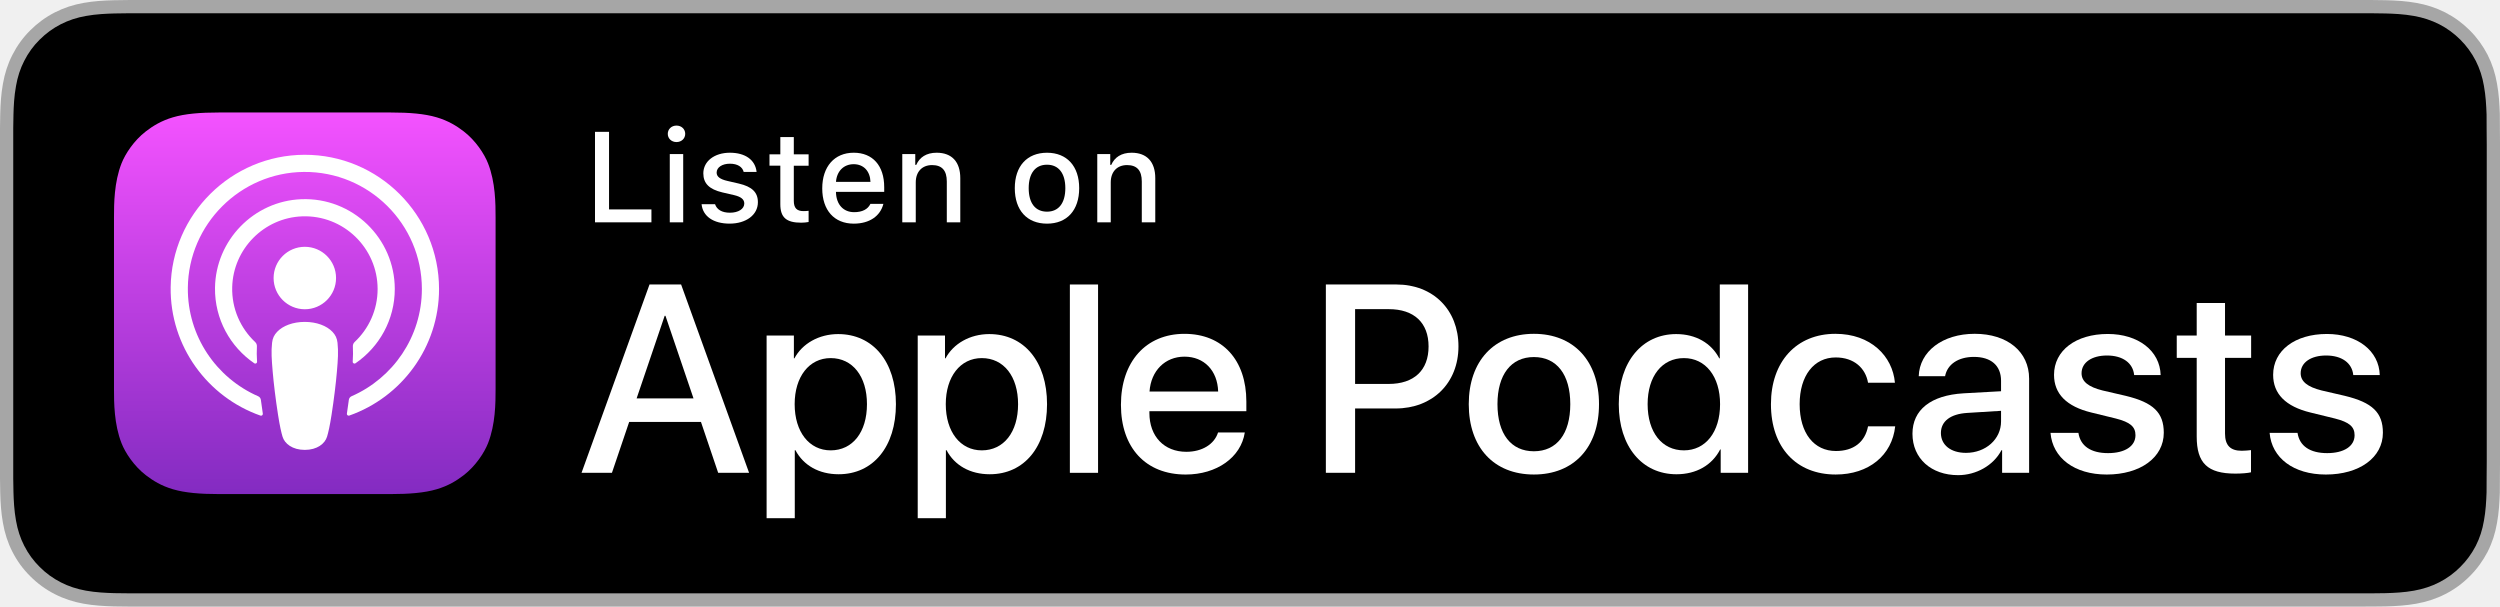
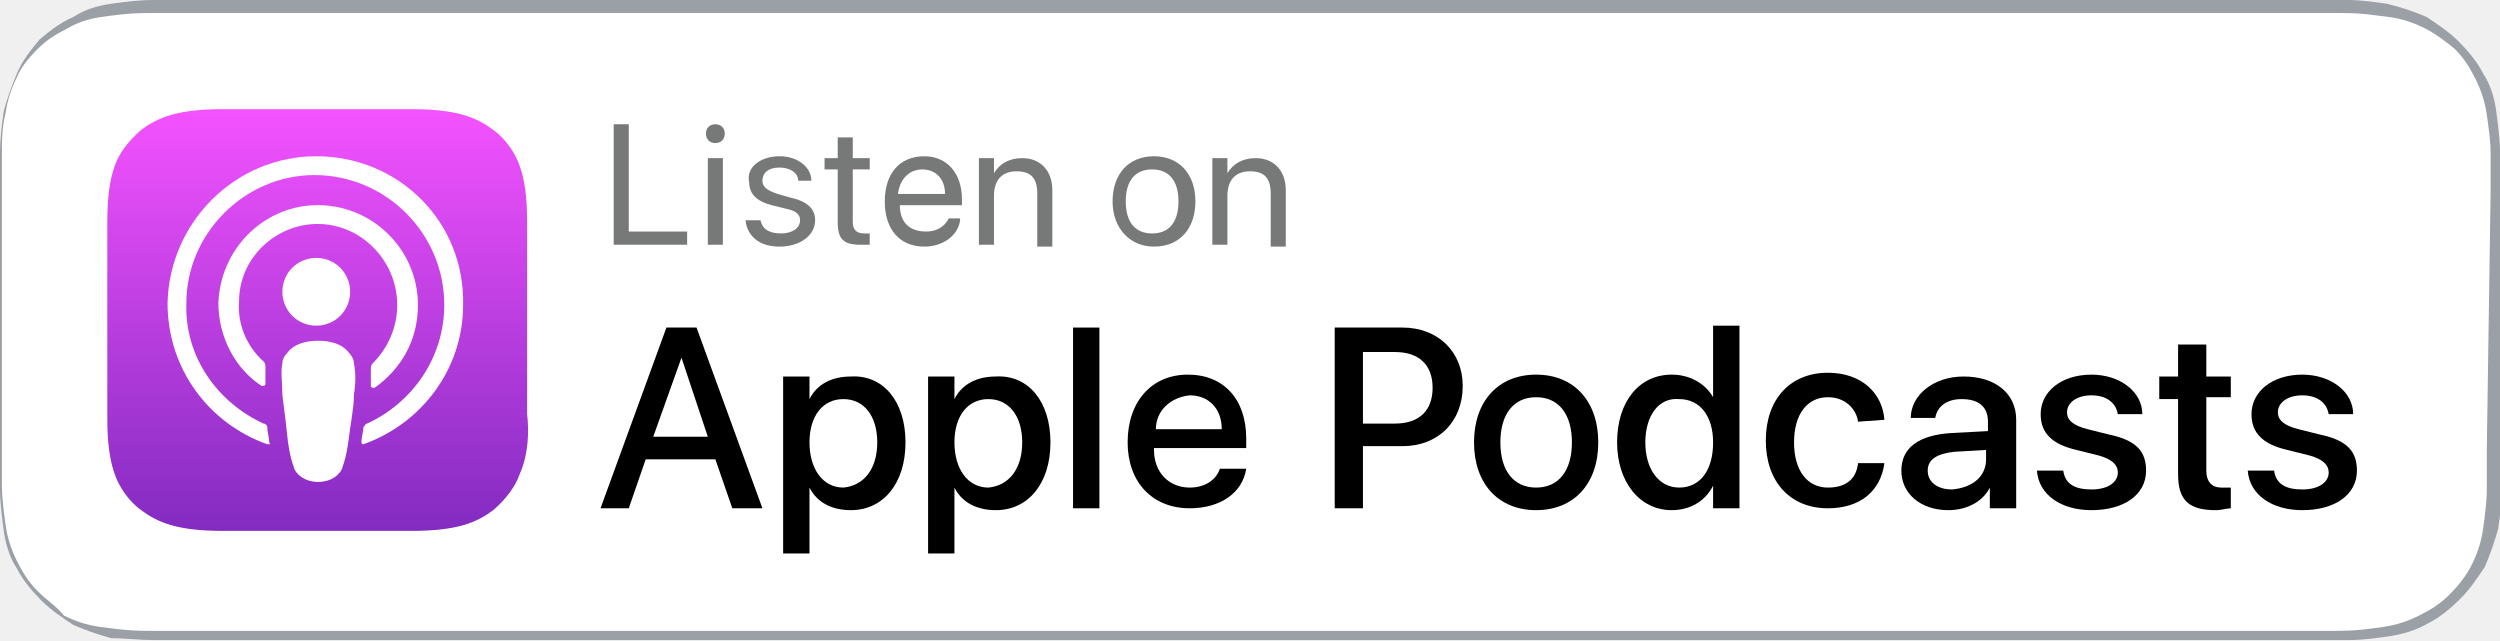
- <svg xmlns="http://www.w3.org/2000/svg" version="1.1" x="0px" y="0px" width="164.857px" height="40px" viewBox="0 0 164.857 40" enable-background="new 0 0 164.857 40" xml:space="preserve">
-   <g id="US">
-     <path fill="#A6A6A6" d="M155.327,0H9.535C9.168,0,8.806,0,8.44,0.002C8.134,0.004,7.83,0.01,7.521,0.015   C6.856,0.031,6.182,0.072,5.517,0.191c-0.669,0.117-1.292,0.317-1.901,0.627C3.018,1.125,2.471,1.523,1.998,1.997   C1.519,2.471,1.123,3.019,0.819,3.618c-0.311,0.608-0.508,1.233-0.625,1.903c-0.121,0.662-0.162,1.332-0.179,2.002   C0.006,7.83,0.005,8.138,0,8.444c0,0.362,0,0.726,0,1.092v20.929c0,0.369,0,0.731,0,1.094   c0.005,0.31,0.006,0.611,0.015,0.922c0.017,0.67,0.059,1.34,0.179,2.002c0.117,0.67,0.314,1.298,0.625,1.904   c0.303,0.596,0.7,1.145,1.178,1.614c0.473,0.477,1.02,0.875,1.619,1.179c0.609,0.312,1.231,0.51,1.901,0.631   c0.664,0.119,1.338,0.158,2.004,0.177c0.309,0.007,0.613,0.011,0.919,0.011C8.806,40,9.168,40,9.535,40h145.793   c0.359,0,0.725,0,1.084-0.002c0.305,0,0.617-0.004,0.922-0.011c0.67-0.018,1.342-0.058,2-0.177   c0.67-0.121,1.293-0.318,1.908-0.631c0.598-0.304,1.145-0.701,1.617-1.179c0.476-0.47,0.873-1.019,1.182-1.614   c0.307-0.606,0.506-1.234,0.619-1.904c0.123-0.662,0.162-1.332,0.186-2.002c0.004-0.311,0.004-0.611,0.004-0.922   c0.008-0.363,0.008-0.725,0.008-1.094V9.536c0-0.366,0-0.73-0.008-1.092c0-0.307,0-0.614-0.004-0.921   c-0.024-0.67-0.062-1.34-0.186-2.002c-0.113-0.67-0.312-1.295-0.619-1.903   c-0.309-0.599-0.705-1.147-1.182-1.621c-0.473-0.474-1.02-0.872-1.617-1.179   c-0.615-0.31-1.238-0.51-1.908-0.627c-0.658-0.119-1.33-0.16-2-0.177c-0.305-0.005-0.617-0.011-0.922-0.013   C156.052,0,155.687,0,155.327,0L155.327,0z" />
-     <path d="M8.445,39.125c-0.305,0-0.602-0.004-0.904-0.011c-0.559-0.016-1.222-0.047-1.869-0.163   c-0.61-0.11-1.153-0.29-1.657-0.548c-0.521-0.265-0.99-0.606-1.397-1.017   c-0.414-0.406-0.754-0.873-1.02-1.397c-0.259-0.505-0.436-1.047-0.543-1.657c-0.122-0.673-0.153-1.355-0.167-1.875   c-0.006-0.211-0.015-0.913-0.015-0.913V8.444c0,0,0.009-0.691,0.015-0.894c0.013-0.524,0.044-1.206,0.166-1.872   C1.16,5.064,1.337,4.522,1.597,4.016C1.862,3.491,2.203,3.022,2.612,2.618c0.414-0.414,0.884-0.757,1.402-1.022   c0.514-0.261,1.055-0.439,1.653-0.544c0.673-0.121,1.356-0.151,1.875-0.164L8.445,0.875h147.961l0.913,0.013   c0.513,0.013,1.195,0.043,1.858,0.163c0.603,0.105,1.147,0.285,1.671,0.548c0.513,0.263,0.982,0.606,1.392,1.016   c0.409,0.406,0.752,0.878,1.023,1.404c0.258,0.511,0.434,1.053,0.535,1.649c0.116,0.631,0.152,1.279,0.174,1.887   c0.003,0.283,0.003,0.587,0.003,0.89c0.008,0.375,0.008,0.732,0.008,1.092v20.929c0,0.363,0,0.718-0.008,1.075   c0,0.325,0,0.623-0.004,0.93c-0.021,0.589-0.057,1.236-0.171,1.853c-0.103,0.613-0.279,1.155-0.54,1.67   c-0.27,0.519-0.612,0.989-1.016,1.386c-0.413,0.418-0.882,0.759-1.399,1.022   c-0.519,0.264-1.048,0.438-1.668,0.55c-0.641,0.116-1.304,0.147-1.869,0.163   c-0.293,0.007-0.6,0.011-0.897,0.011l-1.084,0.002L8.445,39.125z" />
-     <g id="XMLID_632_">
-       <linearGradient id="XMLID_2_" gradientUnits="userSpaceOnUse" x1="20.098" y1="7.418" x2="20.098" y2="32.581">
-         <stop offset="0" style="stop-color:#F452FF" />
-         <stop offset="1" style="stop-color:#832BC1" />
-       </linearGradient>
-       <path id="XMLID_662_" fill-rule="evenodd" clip-rule="evenodd" fill="url(#XMLID_2_)" d="M32.182,29.228    c-0.245,0.621-0.809,1.496-1.609,2.112c-0.462,0.356-1.014,0.696-1.772,0.921    c-0.808,0.239-1.803,0.32-3.041,0.32H14.437c-1.238,0-2.233-0.081-3.041-0.32    c-0.758-0.225-1.309-0.565-1.772-0.921c-0.8-0.616-1.365-1.491-1.609-2.112    c-0.493-1.252-0.498-2.672-0.498-3.567l0,0V14.338l0,0c0-0.894,0.005-2.315,0.498-3.567    c0.245-0.621,0.809-1.496,1.609-2.112c0.462-0.356,1.014-0.696,1.772-0.921c0.808-0.239,1.803-0.32,3.041-0.32    l0,0H25.76l0,0c1.238,0,2.233,0.081,3.041,0.32c0.758,0.225,1.309,0.565,1.772,0.921    c0.8,0.616,1.365,1.491,1.609,2.112c0.493,1.252,0.498,2.672,0.498,3.567v11.323    C32.68,26.556,32.675,27.976,32.182,29.228z" />
-       <path id="XMLID_660_" fill-rule="evenodd" clip-rule="evenodd" fill="none" d="M32.182,29.228    c-0.245,0.621-0.809,1.496-1.609,2.112c-0.462,0.356-1.014,0.696-1.772,0.921    c-0.808,0.239-1.803,0.32-3.041,0.32H14.437c-1.238,0-2.233-0.081-3.041-0.32    c-0.758-0.225-1.309-0.565-1.772-0.921c-0.8-0.616-1.365-1.491-1.609-2.112    c-0.493-1.252-0.498-2.672-0.498-3.567l0,0V14.338l0,0c0-0.894,0.005-2.315,0.498-3.567    c0.245-0.621,0.809-1.496,1.609-2.112c0.462-0.356,1.014-0.696,1.772-0.921c0.808-0.239,1.803-0.32,3.041-0.32    l0,0H25.76l0,0c1.238,0,2.233,0.081,3.041,0.32c0.758,0.225,1.309,0.565,1.772,0.921    c0.8,0.616,1.365,1.491,1.609,2.112c0.493,1.252,0.498,2.672,0.498,3.567v11.323    C32.68,26.556,32.675,27.976,32.182,29.228z" />
-       <g id="XMLID_648_">
-         <g>
-           <path fill="#FFFFFF" d="M21.923,21.881c-0.378-0.398-1.041-0.654-1.824-0.654c-0.783,0-1.446,0.255-1.824,0.654      c-0.197,0.208-0.301,0.421-0.334,0.725c-0.064,0.588-0.028,1.094,0.041,1.903c0.066,0.771,0.19,1.8,0.353,2.847      c0.116,0.745,0.21,1.148,0.295,1.436c0.139,0.467,0.657,0.875,1.469,0.875c0.811,0,1.33-0.408,1.469-0.875      c0.086-0.288,0.18-0.69,0.295-1.436c0.163-1.047,0.287-2.076,0.353-2.847      c0.069-0.809,0.105-1.316,0.041-1.903C22.224,22.303,22.12,22.089,21.923,21.881z M18.042,18.334      c0,1.137,0.922,2.059,2.059,2.059c1.137,0,2.059-0.922,2.059-2.059c0-1.137-0.922-2.059-2.059-2.059      C18.964,16.275,18.042,17.197,18.042,18.334z M20.076,10.207c-4.816,0.014-8.763,3.921-8.822,8.737      c-0.048,3.901,2.442,7.239,5.92,8.462c0.084,0.03,0.17-0.04,0.157-0.129      c-0.046-0.303-0.089-0.607-0.128-0.907c-0.014-0.106-0.081-0.197-0.179-0.24      c-2.749-1.201-4.668-3.957-4.637-7.151c0.04-4.19,3.462-7.607,7.653-7.641c4.284-0.035,7.78,3.44,7.78,7.716      c0,3.161-1.911,5.884-4.638,7.075c-0.098,0.043-0.165,0.134-0.179,0.24c-0.04,0.299-0.083,0.604-0.128,0.906      c-0.013,0.088,0.072,0.159,0.157,0.129c3.444-1.212,5.92-4.497,5.92-8.35      C28.95,14.168,24.967,10.193,20.076,10.207z M19.916,14.267c2.73-0.106,4.985,2.085,4.985,4.792      c0,1.377-0.583,2.62-1.516,3.495c-0.079,0.074-0.122,0.18-0.116,0.288c0.019,0.329,0.012,0.649-0.01,1.011      c-0.006,0.096,0.102,0.158,0.182,0.103c1.563-1.068,2.592-2.865,2.592-4.897c0-3.346-2.787-6.054-6.162-5.923      c-3.136,0.122-5.653,2.708-5.693,5.846c-0.026,2.064,1.008,3.893,2.592,4.975      c0.08,0.054,0.187-0.007,0.181-0.103c-0.022-0.362-0.029-0.682-0.01-1.011      c0.006-0.108-0.036-0.214-0.115-0.288c-0.961-0.903-1.552-2.196-1.514-3.624      C15.378,16.417,17.404,14.364,19.916,14.267z" />
+ <svg xmlns="http://www.w3.org/2000/svg" version="1.1" id="Icon" x="0px" y="0px" viewBox="0 0 132.8 34" enable-background="new 0 0 132.8 34" xml:space="preserve">
+   <g>
+     <g id="XMLID_24_">
+       <path id="XMLID_43_" fill="#9AA0A6" d="M132.8,9.1c0-0.3,0-0.7,0-1c0-0.7-0.1-1.4-0.2-2.2c-0.1-0.7-0.3-1.4-0.7-2    c-0.3-0.6-0.8-1.2-1.3-1.7c-0.5-0.5-1.1-0.9-1.7-1.3c-0.7-0.3-1.3-0.5-2.1-0.7c-0.7-0.1-1.4-0.2-2.1-0.2c-0.3,0-0.7,0-1,0    c-0.4,0-0.8,0-1.2,0H10.2C9.9,0,9.5,0,9.1,0c-0.3,0-0.7,0-1,0C7.4,0,6.6,0.1,5.9,0.2c-0.7,0.1-1.4,0.3-2,0.7    C3.2,1.2,2.7,1.6,2.1,2.1C1.6,2.7,1.2,3.2,0.9,3.9c-0.3,0.7-0.5,1.3-0.7,2C0.1,6.6,0,7.4,0,8.1c0,0.3,0,0.7,0,1c0,0.4,0,0.8,0,1.2    v13.5c0,0.4,0,0.8,0,1.2c0,0.3,0,0.7,0,1c0,0.7,0.1,1.4,0.2,2.2c0.1,0.7,0.3,1.4,0.7,2c0.3,0.6,0.8,1.2,1.3,1.7    c0.5,0.5,1.1,0.9,1.7,1.3c0.7,0.3,1.3,0.5,2,0.7C6.6,33.9,7.4,34,8.1,34c0.3,0,0.7,0,1,0c0.4,0,0.8,0,1.2,0h112.3    c0.4,0,0.8,0,1.2,0c0.3,0,0.7,0,1,0c0.7,0,1.4-0.1,2.1-0.2c0.7-0.1,1.4-0.3,2.1-0.7c0.6-0.3,1.2-0.8,1.7-1.3    c0.5-0.5,0.9-1.1,1.3-1.7c0.3-0.7,0.5-1.3,0.7-2c0.1-0.7,0.2-1.4,0.2-2.2c0-0.3,0-0.7,0-1c0-0.4,0-0.8,0-1.2V10.3    C132.8,9.9,132.8,9.5,132.8,9.1z" />
+       <path id="XMLID_42_" fill="#FFFFFF" d="M132.1,23.8c0,0.4,0,0.8,0,1.2c0,0.3,0,0.7,0,1c0,0.6-0.1,1.4-0.2,2.1    c-0.1,0.7-0.3,1.3-0.6,1.9c-0.3,0.6-0.7,1.1-1.2,1.6c-0.5,0.5-1,0.8-1.6,1.1c-0.6,0.3-1.2,0.5-1.9,0.6c-0.7,0.1-1.4,0.2-2,0.2    c-0.3,0-0.7,0-1,0c-0.4,0-0.8,0-1.2,0H10.2c-0.4,0-0.8,0-1.2,0c-0.3,0-0.6,0-1,0c-0.6,0-1.3-0.1-2.1-0.2c-0.7-0.1-1.3-0.3-1.9-0.6    c-0.6-0.3-1.1-0.7-1.6-1.1c-0.5-0.5-0.8-1-1.1-1.6C1.2,29.3,1,28.6,0.9,28c-0.1-0.7-0.2-1.5-0.2-2.1c0-0.2,0-0.5,0-0.7l0-0.3v-1.2    V10.3V9.1l0-0.3c0-0.2,0-0.5,0-0.7c0-0.6,0-1.3,0.2-2.1C1,5.4,1.2,4.8,1.5,4.2c0.3-0.6,0.7-1.1,1.1-1.6c0.5-0.5,1-0.8,1.6-1.1    C4.8,1.2,5.4,1,6,0.9c0.7-0.1,1.5-0.2,2.1-0.2l1,0c0.4,0,0.8,0,1.2,0h112.3c0.4,0,0.8,0,1.2,0l0.1,0l0.9,0c0.6,0,1.3,0.1,2.1,0.2    c0.7,0.1,1.3,0.3,1.9,0.6c0.6,0.3,1.1,0.7,1.6,1.1c0.5,0.5,0.8,1,1.1,1.6c0.3,0.6,0.5,1.2,0.6,1.9c0.1,0.7,0.2,1.4,0.2,2    c0,0.3,0,0.7,0,1c0,0.4,0,0.8,0,1.2L132.1,23.8L132.1,23.8z" />
+       <g id="XMLID_30_">
+         <g id="XMLID_25_">
+           <linearGradient id="XMLID_00000176734261997394143640000010675296836985033889_" gradientUnits="userSpaceOnUse" x1="17.49" y1="30.189" x2="17.49" y2="7.796" gradientTransform="matrix(1 0 0 -1 0 36)">
+             <stop offset="0" style="stop-color:#F452FF" />
+             <stop offset="1" style="stop-color:#832BC1" />
+           </linearGradient>
+           <path id="XMLID_40_" fill-rule="evenodd" clip-rule="evenodd" fill="url(#XMLID_00000176734261997394143640000010675296836985033889_)" d="      M28.2,25.2c-0.2,0.6-0.7,1.3-1.4,1.9c-0.4,0.3-0.9,0.6-1.6,0.8c-0.7,0.2-1.6,0.3-2.7,0.3H12.5c-1.1,0-2-0.1-2.7-0.3      c-0.7-0.2-1.2-0.5-1.6-0.8c-0.7-0.5-1.2-1.3-1.4-1.9c-0.4-1.1-0.4-2.4-0.4-3.2l0,0V12l0,0c0-0.8,0-2.1,0.4-3.2      C7,8.2,7.5,7.5,8.2,6.9c0.4-0.3,0.9-0.6,1.6-0.8c0.7-0.2,1.6-0.3,2.7-0.3l0,0h10.1l0,0c1.1,0,2,0.1,2.7,0.3      c0.7,0.2,1.2,0.5,1.6,0.8c0.7,0.5,1.2,1.3,1.4,1.9c0.4,1.1,0.4,2.4,0.4,3.2V22C28.7,22.8,28.7,24.1,28.2,25.2z" />
+           <path id="XMLID_38_" fill="none" d="M28.2,25.2c-0.2,0.6-0.7,1.3-1.4,1.9c-0.4,0.3-0.9,0.6-1.6,0.8c-0.7,0.2-1.6,0.3-2.7,0.3      H12.5c-1.1,0-2-0.1-2.7-0.3c-0.7-0.2-1.2-0.5-1.6-0.8c-0.7-0.5-1.2-1.3-1.4-1.9c-0.4-1.1-0.4-2.4-0.4-3.2l0,0V12l0,0      c0-0.8,0-2.1,0.4-3.2C7,8.2,7.5,7.5,8.2,6.9c0.4-0.3,0.9-0.6,1.6-0.8c0.7-0.2,1.6-0.3,2.7-0.3l0,0h10.1l0,0c1.1,0,2,0.1,2.7,0.3      c0.7,0.2,1.2,0.5,1.6,0.8c0.7,0.5,1.2,1.3,1.4,1.9c0.4,1.1,0.4,2.4,0.4,3.2V22C28.7,22.8,28.7,24.1,28.2,25.2z" />
+           <g id="XMLID_26_">
+             <g>
+               <path fill="#FFFFFF" d="M19.1,18.7c-0.3-0.4-0.9-0.6-1.6-0.6s-1.3,0.2-1.6,0.6c-0.2,0.2-0.3,0.4-0.3,0.6c-0.1,0.5,0,1,0,1.7        c0.1,0.7,0.2,1.6,0.3,2.5c0.1,0.7,0.2,1,0.3,1.3c0.1,0.4,0.6,0.8,1.3,0.8s1.2-0.4,1.3-0.8c0.1-0.3,0.2-0.6,0.3-1.3        c0.1-0.9,0.3-1.8,0.3-2.5c0.1-0.7,0.1-1.2,0-1.7C19.4,19.1,19.3,18.9,19.1,18.7z M15.7,15.5c0,1,0.8,1.8,1.8,1.8        s1.8-0.8,1.8-1.8c0-1-0.8-1.8-1.8-1.8S15.7,14.5,15.7,15.5z M17.5,8.3c-4.3,0-7.8,3.5-7.9,7.8c0,3.5,2.2,6.4,5.3,7.5        c0.1,0,0.2,0,0.1-0.1c0-0.3-0.1-0.5-0.1-0.8c0-0.1-0.1-0.2-0.2-0.2c-2.4-1.1-4.2-3.5-4.1-6.4c0-3.7,3.1-6.8,6.8-6.8        c3.8,0,6.9,3.1,6.9,6.9c0,2.8-1.7,5.2-4.1,6.3c-0.1,0-0.1,0.1-0.2,0.2c0,0.3-0.1,0.5-0.1,0.8c0,0.1,0.1,0.1,0.1,0.1        c3.1-1.1,5.3-4,5.3-7.4C25.4,11.8,21.8,8.3,17.5,8.3z M17.3,11.9c2.4-0.1,4.4,1.9,4.4,4.3c0,1.2-0.5,2.3-1.3,3.1        c-0.1,0.1-0.1,0.2-0.1,0.3c0,0.3,0,0.6,0,0.9c0,0.1,0.1,0.1,0.2,0.1c1.4-1,2.3-2.5,2.3-4.4c0-3-2.5-5.4-5.5-5.3        c-2.8,0.1-5,2.4-5.1,5.2c0,1.8,0.9,3.5,2.3,4.4c0.1,0,0.2,0,0.2-0.1c0-0.3,0-0.6,0-0.9c0-0.1,0-0.2-0.1-0.3        c-0.9-0.8-1.4-2-1.3-3.2C13.3,13.8,15.1,12,17.3,11.9z" />
+             </g>
+           </g>
        </g>
      </g>
    </g>
-     <g>
-       <path fill="#FFFFFF" d="M46.223,27.822h-4.733l-1.137,3.356H38.348l4.483-12.419h2.083l4.483,12.419h-2.039    L46.223,27.822z M41.98,26.273h3.752l-1.85-5.448h-0.052L41.98,26.273z" />
-       <path fill="#FFFFFF" d="M59.08,26.652c0,2.813-1.506,4.621-3.778,4.621c-1.29,0-2.314-0.577-2.849-1.584h-0.043v4.484    h-1.858V22.125h1.799v1.506h0.034c0.517-0.972,1.618-1.601,2.883-1.601    C57.566,22.03,59.08,23.847,59.08,26.652z M57.17,26.652c0-1.833-0.947-3.038-2.393-3.038    c-1.42,0-2.375,1.23-2.375,3.038c0,1.824,0.955,3.046,2.375,3.046C56.223,29.698,57.17,28.502,57.17,26.652z" />
-       <path fill="#FFFFFF" d="M69.045,26.652c0,2.813-1.506,4.621-3.778,4.621c-1.29,0-2.314-0.577-2.849-1.584h-0.043v4.484    h-1.858V22.125h1.799v1.506h0.034c0.517-0.972,1.618-1.601,2.883-1.601    C67.531,22.03,69.045,23.847,69.045,26.652z M67.135,26.652c0-1.833-0.947-3.038-2.393-3.038    c-1.42,0-2.375,1.23-2.375,3.038c0,1.824,0.955,3.046,2.375,3.046C66.188,29.698,67.135,28.502,67.135,26.652z" />
-       <path fill="#FFFFFF" d="M70.55,18.76h1.859v12.419h-1.859V18.76z" />
-       <path fill="#FFFFFF" d="M82.085,28.52c-0.25,1.644-1.851,2.772-3.898,2.772c-2.634,0-4.269-1.765-4.269-4.596    c0-2.84,1.644-4.682,4.19-4.682c2.505,0,4.08,1.721,4.08,4.466v0.637h-6.394v0.112    c0,1.549,0.973,2.564,2.436,2.564c1.032,0,1.842-0.49,2.091-1.273H82.085z M75.803,25.817h4.526    c-0.043-1.386-0.93-2.298-2.221-2.298C76.826,23.52,75.898,24.449,75.803,25.817z" />
-       <path fill="#FFFFFF" d="M92.087,18.76c2.409,0,4.088,1.661,4.088,4.08c0,2.427-1.713,4.096-4.148,4.096h-2.668    v4.243H87.431V18.76H92.087z M89.359,25.318h2.212c1.678,0,2.633-0.904,2.633-2.47    c0-1.566-0.955-2.462-2.624-2.462h-2.221V25.318z" />
-       <path fill="#FFFFFF" d="M96.854,26.652c0-2.849,1.678-4.639,4.294-4.639c2.625,0,4.295,1.79,4.295,4.639    c0,2.856-1.661,4.639-4.295,4.639C98.515,31.291,96.854,29.509,96.854,26.652z M103.549,26.652    c0-1.954-0.895-3.107-2.401-3.107s-2.401,1.162-2.401,3.107c0,1.962,0.895,3.106,2.401,3.106    S103.549,28.614,103.549,26.652z" />
-       <path fill="#FFFFFF" d="M106.747,26.652c0-2.797,1.54-4.622,3.786-4.622c1.3,0,2.324,0.603,2.84,1.601h0.035    v-4.871h1.867v12.419h-1.808v-1.54h-0.034c-0.533,1.032-1.566,1.635-2.883,1.635    C108.287,31.273,106.747,29.449,106.747,26.652z M108.649,26.652c0,1.858,0.947,3.046,2.393,3.046    c1.429,0,2.384-1.205,2.384-3.046c0-1.825-0.955-3.038-2.384-3.038C109.596,23.614,108.649,24.811,108.649,26.652z    " />
-       <path fill="#FFFFFF" d="M123.184,25.24c-0.163-0.955-0.912-1.669-2.134-1.669c-1.429,0-2.376,1.196-2.376,3.081    c0,1.928,0.956,3.089,2.393,3.089c1.153,0,1.911-0.576,2.117-1.626h1.79c-0.206,1.901-1.73,3.176-3.924,3.176    c-2.582,0-4.269-1.765-4.269-4.639c0-2.814,1.687-4.639,4.251-4.639c2.323,0,3.769,1.463,3.925,3.227H123.184z" />
-       <path fill="#FFFFFF" d="M126.113,28.605c0-1.583,1.213-2.539,3.364-2.668l2.478-0.138v-0.689    c0-1.007-0.662-1.575-1.789-1.575c-1.033,0-1.756,0.491-1.902,1.274h-1.738c0.052-1.636,1.574-2.797,3.691-2.797    c2.16,0,3.589,1.179,3.589,2.96v6.205h-1.781v-1.489h-0.043c-0.525,1.007-1.67,1.645-2.857,1.645    C127.352,31.334,126.113,30.232,126.113,28.605z M131.955,27.788v-0.697l-2.228,0.138    c-1.11,0.069-1.738,0.551-1.738,1.325c0,0.792,0.654,1.309,1.652,1.309    C130.941,29.862,131.955,28.967,131.955,27.788z" />
-       <path fill="#FFFFFF" d="M138.994,22.023c2.006,0,3.442,1.109,3.485,2.71h-1.747c-0.077-0.8-0.757-1.29-1.79-1.29    c-1.007,0-1.678,0.464-1.678,1.17c0,0.542,0.447,0.903,1.386,1.136l1.523,0.353    c1.824,0.439,2.513,1.109,2.513,2.436c0,1.635-1.549,2.754-3.761,2.754c-2.135,0-3.571-1.094-3.709-2.746h1.841    c0.13,0.869,0.826,1.334,1.954,1.334c1.11,0,1.808-0.456,1.808-1.179c0-0.56-0.345-0.86-1.291-1.102    l-1.618-0.396c-1.636-0.397-2.462-1.231-2.462-2.487C135.448,23.115,136.885,22.023,138.994,22.023z" />
-       <path fill="#FFFFFF" d="M146.724,19.982v2.143h1.722v1.472h-1.722v4.991c0,0.775,0.345,1.137,1.102,1.137    c0.19,0,0.491-0.026,0.611-0.043v1.463c-0.206,0.052-0.619,0.086-1.032,0.086c-1.833,0-2.548-0.689-2.548-2.444    v-5.189h-1.316V22.125h1.316v-2.143H146.724z" />
-       <path fill="#FFFFFF" d="M153.443,22.023c2.006,0,3.442,1.109,3.485,2.71h-1.747c-0.077-0.8-0.757-1.29-1.79-1.29    c-1.007,0-1.678,0.464-1.678,1.17c0,0.542,0.447,0.903,1.386,1.136l1.523,0.353    c1.824,0.439,2.513,1.109,2.513,2.436c0,1.635-1.549,2.754-3.761,2.754c-2.135,0-3.571-1.094-3.709-2.746h1.841    c0.13,0.869,0.826,1.334,1.954,1.334c1.11,0,1.808-0.456,1.808-1.179c0-0.56-0.345-0.86-1.291-1.102    l-1.618-0.396c-1.636-0.397-2.462-1.231-2.462-2.487C149.897,23.115,151.334,22.023,153.443,22.023z" />
+     <path id="XMLID_22_" fill="#FFFFFF" d="M131.5,23.8c0,0.4,0,0.8,0,1.2c0,0.3,0,0.7,0,1c0,0.6-0.1,1.4-0.2,2.1   c-0.1,0.7-0.3,1.3-0.6,1.9c-0.3,0.6-0.7,1.1-1.2,1.6c-0.5,0.5-1,0.8-1.6,1.1c-0.6,0.3-1.2,0.5-1.9,0.6c-0.7,0.1-1.4,0.2-2,0.2   c-0.3,0-0.7,0-1,0c-0.4,0-0.8,0-1.2,0H9.6c-0.4,0-0.8,0-1.2,0c-0.3,0-0.6,0-1,0c-0.6,0-1.3-0.1-2.1-0.2c-0.7-0.1-1.3-0.3-1.9-0.6   C3,32.2,2.5,31.9,2,31.4c-0.5-0.5-0.8-1-1.1-1.6c-0.3-0.6-0.5-1.2-0.6-1.9c-0.1-0.7-0.2-1.5-0.2-2.1c0-0.2,0-0.5,0-0.7l0-0.3v-1.2   V10.3V9.1l0-0.3c0-0.2,0-0.5,0-0.7c0-0.6,0-1.3,0.2-2.1c0.1-0.7,0.3-1.3,0.6-1.9C1.1,3.6,1.5,3.1,2,2.6c0.5-0.5,1-0.8,1.6-1.1   C4.1,1.2,4.7,1,5.4,0.9c0.7-0.1,1.5-0.2,2.1-0.2l1,0c0.4,0,0.8,0,1.2,0h112.3c0.4,0,0.8,0,1.2,0l0.1,0l0.9,0c0.6,0,1.3,0.1,2.1,0.2   c0.7,0.1,1.3,0.3,1.9,0.6c0.6,0.3,1.1,0.7,1.6,1.1c0.5,0.5,0.8,1,1.1,1.6c0.3,0.6,0.5,1.2,0.6,1.9c0.1,0.7,0.2,1.4,0.2,2   c0,0.3,0,0.7,0,1c0,0.4,0,0.8,0,1.2L131.5,23.8L131.5,23.8z" />
+     <g id="XMLID_61_">
+       <g>
+         <path fill="#777878" d="M36.5,13h-3.9V6.6h0.8v5.7h3.1V13z" />
+         <path fill="#777878" d="M37.5,7.1c0-0.3,0.2-0.5,0.5-0.5c0.3,0,0.5,0.2,0.5,0.5c0,0.3-0.2,0.5-0.5,0.5     C37.7,7.6,37.5,7.4,37.5,7.1z M37.6,8.4h0.8V13h-0.8V8.4z" />
+         <path fill="#777878" d="M41.4,8.3c1,0,1.7,0.6,1.7,1.3h-0.7c0-0.4-0.4-0.7-1-0.7c-0.6,0-0.9,0.3-0.9,0.7c0,0.3,0.2,0.5,0.8,0.7     l0.7,0.2c0.9,0.2,1.3,0.6,1.3,1.2c0,0.8-0.8,1.4-1.9,1.4c-1,0-1.7-0.5-1.8-1.4h0.8c0.1,0.5,0.5,0.7,1.1,0.7s1-0.3,1-0.7     c0-0.3-0.2-0.5-0.7-0.6l-0.8-0.2c-0.8-0.2-1.2-0.6-1.2-1.2C39.6,8.9,40.4,8.3,41.4,8.3z" />
+         <path fill="#777878" d="M45.3,7.3v1.1h0.9V9h-0.9v2.8c0,0.4,0.2,0.6,0.6,0.6c0.1,0,0.3,0,0.3,0V13c-0.1,0-0.3,0-0.5,0     c-0.9,0-1.2-0.3-1.2-1.2V9h-0.7V8.4h0.7V7.3H45.3z" />
+         <path fill="#777878" d="M51,11.7c-0.1,0.8-0.9,1.4-1.9,1.4c-1.3,0-2.1-0.9-2.1-2.4s0.8-2.4,2.1-2.4c1.2,0,2,0.9,2,2.3v0.3h-3.3v0     c0,0.9,0.5,1.4,1.4,1.4c0.6,0,1-0.3,1.2-0.7H51z M47.7,10.3h2.5C50.2,9.5,49.7,9,49,9C48.3,9,47.8,9.5,47.7,10.3z" />
+         <path fill="#777878" d="M52.1,8.4h0.7v0.8h0c0.3-0.5,0.8-0.8,1.5-0.8c1,0,1.6,0.7,1.6,1.7v3h-0.8v-2.8c0-0.8-0.3-1.2-1.1-1.2     c-0.8,0-1.2,0.5-1.2,1.3V13h-0.8V8.4z" />
+         <path fill="#777878" d="M59.1,10.7c0-1.4,0.8-2.4,2.2-2.4c1.3,0,2.2,0.9,2.2,2.4c0,1.4-0.8,2.4-2.2,2.4     C60,13.1,59.1,12.1,59.1,10.7z M62.6,10.7c0-1.1-0.5-1.7-1.4-1.7c-0.9,0-1.4,0.6-1.4,1.7c0,1.1,0.5,1.7,1.4,1.7     S62.6,11.8,62.6,10.7z" />
+         <path fill="#777878" d="M64.5,8.4h0.7v0.8h0c0.3-0.5,0.8-0.8,1.5-0.8c1,0,1.6,0.7,1.6,1.7v3h-0.8v-2.8c0-0.8-0.3-1.2-1.1-1.2     c-0.8,0-1.2,0.5-1.2,1.3V13h-0.8V8.4z" />
+       </g>
+       <g>
+         <path d="M38,24.4h-3.7L33.4,27h-1.5l3.5-9.6H37l3.5,9.6h-1.6L38,24.4z M34.7,23.2h2.9L36.2,19h0L34.7,23.2z" />
+         <path d="M48.1,23.5c0,2.2-1.2,3.6-2.9,3.6c-1,0-1.8-0.4-2.2-1.2h0v3.5h-1.4V20h1.4v1.2h0c0.4-0.8,1.2-1.2,2.2-1.2     C46.9,19.9,48.1,21.3,48.1,23.5z M46.6,23.5c0-1.4-0.7-2.3-1.8-2.3c-1.1,0-1.8,0.9-1.8,2.3c0,1.4,0.7,2.4,1.8,2.4     C45.9,25.8,46.6,24.9,46.6,23.5z" />
+         <path d="M55.8,23.5c0,2.2-1.2,3.6-2.9,3.6c-1,0-1.8-0.4-2.2-1.2h0v3.5h-1.4V20h1.4v1.2h0c0.4-0.8,1.2-1.2,2.2-1.2     C54.6,19.9,55.8,21.3,55.8,23.5z M54.3,23.5c0-1.4-0.7-2.3-1.8-2.3c-1.1,0-1.8,0.9-1.8,2.3c0,1.4,0.7,2.4,1.8,2.4     C53.6,25.8,54.3,24.9,54.3,23.5z" />
+         <path d="M57,17.4h1.4V27H57V17.4z" />
+         <path d="M66.2,24.9c-0.2,1.3-1.4,2.1-3,2.1c-2,0-3.3-1.4-3.3-3.5c0-2.2,1.3-3.6,3.2-3.6c1.9,0,3.1,1.3,3.1,3.4v0.5h-4.9v0.1     c0,1.2,0.8,2,1.9,2c0.8,0,1.4-0.4,1.6-1C64.8,24.9,66.2,24.9,66.2,24.9z M61.4,22.8h3.5c0-1.1-0.7-1.8-1.7-1.8     C62.2,21.1,61.4,21.8,61.4,22.8z" />
+         <path d="M74.5,17.4c1.9,0,3.2,1.3,3.2,3.1c0,1.9-1.3,3.2-3.2,3.2h-2.1V27h-1.5v-9.6L74.5,17.4L74.5,17.4z M72.4,22.5h1.7     c1.3,0,2-0.7,2-1.9s-0.7-1.9-2-1.9h-1.7L72.4,22.5L72.4,22.5z" />
+         <path d="M78.3,23.5c0-2.2,1.3-3.6,3.3-3.6c2,0,3.3,1.4,3.3,3.6c0,2.2-1.3,3.6-3.3,3.6S78.3,25.7,78.3,23.5z M83.5,23.5     c0-1.5-0.7-2.4-1.9-2.4s-1.9,0.9-1.9,2.4c0,1.5,0.7,2.4,1.9,2.4S83.5,25,83.5,23.5z" />
+         <path d="M85.9,23.5c0-2.2,1.2-3.6,2.9-3.6c1,0,1.8,0.5,2.2,1.2h0v-3.8h1.4V27h-1.4v-1.2h0c-0.4,0.8-1.2,1.3-2.2,1.3     C87.1,27.1,85.9,25.6,85.9,23.5z M87.4,23.5c0,1.4,0.7,2.4,1.8,2.4c1.1,0,1.8-0.9,1.8-2.4c0-1.4-0.7-2.3-1.8-2.3     C88.1,21.1,87.4,22.1,87.4,23.5z" />
+         <path d="M98.7,22.4c-0.1-0.7-0.7-1.3-1.6-1.3c-1.1,0-1.8,0.9-1.8,2.4c0,1.5,0.7,2.4,1.8,2.4c0.9,0,1.5-0.4,1.6-1.3h1.4     c-0.2,1.5-1.3,2.4-3,2.4c-2,0-3.3-1.4-3.3-3.6c0-2.2,1.3-3.6,3.3-3.6c1.8,0,2.9,1.1,3,2.5L98.7,22.4L98.7,22.4z" />
+         <path d="M101,25c0-1.2,0.9-1.9,2.7-2l1.9-0.1v-0.5c0-0.8-0.5-1.2-1.4-1.2c-0.8,0-1.3,0.4-1.4,1h-1.3c0-1.2,1.2-2.2,2.8-2.2     c1.7,0,2.8,0.9,2.8,2.3V27h-1.4v-1.1h0c-0.4,0.8-1.3,1.2-2.2,1.2C102,27.1,101,26.2,101,25z M105.5,24.4v-0.5l-1.7,0.1     c-0.9,0.1-1.4,0.4-1.4,1c0,0.6,0.5,1,1.3,1C104.8,25.9,105.5,25.3,105.5,24.4z" />
+         <path d="M111.1,19.9c1.5,0,2.7,0.9,2.7,2.1h-1.3c-0.1-0.6-0.6-1-1.4-1c-0.8,0-1.3,0.4-1.3,0.9c0,0.4,0.3,0.7,1.1,0.9l1.2,0.3     c1.4,0.3,1.9,0.9,1.9,1.9c0,1.3-1.2,2.1-2.9,2.1c-1.6,0-2.8-0.8-2.9-2.1h1.4c0.1,0.7,0.6,1,1.5,1c0.9,0,1.4-0.4,1.4-0.9     c0-0.4-0.3-0.7-1-0.9l-1.2-0.3c-1.3-0.3-1.9-0.9-1.9-1.9C108.4,20.8,109.5,19.9,111.1,19.9z" />
+         <path d="M117.2,18.3V20h1.3v1.1h-1.3V25c0,0.6,0.3,0.9,0.8,0.9c0.1,0,0.4,0,0.5,0V27c-0.2,0-0.5,0.1-0.8,0.1c-1.4,0-2-0.5-2-1.9     v-4h-1V20h1v-1.7H117.2z" />
+         <path d="M122.3,19.9c1.5,0,2.7,0.9,2.7,2.1h-1.3c-0.1-0.6-0.6-1-1.4-1c-0.8,0-1.3,0.4-1.3,0.9c0,0.4,0.3,0.7,1.1,0.9l1.2,0.3     c1.4,0.3,1.9,0.9,1.9,1.9c0,1.3-1.2,2.1-2.9,2.1c-1.6,0-2.8-0.8-2.9-2.1h1.4c0.1,0.7,0.6,1,1.5,1c0.9,0,1.4-0.4,1.4-0.9     c0-0.4-0.3-0.7-1-0.9l-1.2-0.3c-1.3-0.3-1.9-0.9-1.9-1.9C119.6,20.8,120.7,19.9,122.3,19.9z" />
+       </g>
    </g>
-     <g>
-       <path fill="#FFFFFF" d="M42.958,14.661h-3.722V8.694h0.926v5.115h2.795V14.661z" />
-       <path fill="#FFFFFF" d="M44.035,8.827c0-0.31,0.244-0.546,0.575-0.546c0.331,0,0.575,0.235,0.575,0.546    c0,0.306-0.244,0.541-0.575,0.541C44.279,9.368,44.035,9.132,44.035,8.827z M44.167,10.158h0.885v4.503h-0.885    V10.158z" />
-       <path fill="#FFFFFF" d="M48.131,10.071c1.013,0,1.675,0.471,1.761,1.265h-0.852    c-0.083-0.331-0.405-0.541-0.91-0.541c-0.497,0-0.873,0.235-0.873,0.587c0,0.269,0.228,0.439,0.715,0.55    l0.749,0.173c0.856,0.199,1.257,0.567,1.257,1.228c0,0.848-0.79,1.414-1.865,1.414    c-1.071,0-1.77-0.484-1.849-1.282h0.889c0.112,0.347,0.442,0.562,0.98,0.562c0.554,0,0.947-0.248,0.947-0.608    c0-0.269-0.211-0.442-0.662-0.55l-0.786-0.182c-0.856-0.203-1.253-0.587-1.253-1.257    C46.381,10.633,47.113,10.071,48.131,10.071z" />
-       <path fill="#FFFFFF" d="M52.346,9.037v1.142h0.976v0.749H52.346v2.315c0,0.472,0.194,0.678,0.637,0.678    c0.136,0,0.215-0.008,0.339-0.021v0.74c-0.144,0.024-0.31,0.045-0.484,0.045c-0.988,0-1.381-0.348-1.381-1.216    v-2.543h-0.715v-0.749h0.715V9.037H52.346z" />
-       <path fill="#FFFFFF" d="M58.253,13.445c-0.203,0.807-0.922,1.303-1.952,1.303c-1.29,0-2.08-0.885-2.08-2.324    c0-1.439,0.806-2.353,2.076-2.353c1.253,0,2.01,0.856,2.01,2.27v0.31h-3.18v0.05    c0.029,0.79,0.488,1.29,1.199,1.29c0.538,0,0.906-0.194,1.071-0.546H58.253z M55.127,11.994h2.274    c-0.021-0.707-0.451-1.167-1.108-1.167C55.636,10.828,55.177,11.291,55.127,11.994z" />
-       <path fill="#FFFFFF" d="M59.499,10.158h0.856v0.715h0.066c0.219-0.5,0.665-0.802,1.344-0.802    c1.005,0,1.559,0.604,1.559,1.675v2.915h-0.889v-2.692c0-0.724-0.315-1.083-0.972-1.083    c-0.658,0-1.075,0.439-1.075,1.141v2.634h-0.889V10.158z" />
-       <path fill="#FFFFFF" d="M66.918,12.408c0-1.452,0.81-2.336,2.126-2.336c1.31,0,2.121,0.885,2.121,2.336    c0,1.46-0.806,2.34-2.121,2.34C67.724,14.748,66.918,13.867,66.918,12.408z M70.251,12.408    c0-0.976-0.439-1.547-1.208-1.547c-0.773,0-1.208,0.571-1.208,1.547c0,0.984,0.434,1.55,1.208,1.55    C69.813,13.958,70.251,13.388,70.251,12.408z" />
-       <path fill="#FFFFFF" d="M72.357,10.158h0.856v0.715h0.066c0.219-0.5,0.665-0.802,1.344-0.802    c1.005,0,1.559,0.604,1.559,1.675v2.915h-0.889v-2.692c0-0.724-0.315-1.083-0.972-1.083    c-0.658,0-1.075,0.439-1.075,1.141v2.634h-0.889V10.158z" />
+     <g id="XMLID_5_">
+       <g id="XMLID_6_">
+         <linearGradient id="XMLID_00000072977925147579521400000001009690054470394535_" gradientUnits="userSpaceOnUse" x1="16.86" y1="30.189" x2="16.86" y2="7.796" gradientTransform="matrix(1 0 0 -1 0 36)">
+           <stop offset="0" style="stop-color:#F452FF" />
+           <stop offset="1" style="stop-color:#832BC1" />
+         </linearGradient>
+         <path id="XMLID_20_" fill-rule="evenodd" clip-rule="evenodd" fill="url(#XMLID_00000072977925147579521400000001009690054470394535_)" d="     M27.6,25.2c-0.2,0.6-0.7,1.3-1.4,1.9c-0.4,0.3-0.9,0.6-1.6,0.8c-0.7,0.2-1.6,0.3-2.7,0.3H11.8c-1.1,0-2-0.1-2.7-0.3     c-0.7-0.2-1.2-0.5-1.6-0.8c-0.7-0.5-1.2-1.3-1.4-1.9c-0.4-1.1-0.4-2.4-0.4-3.2l0,0V12l0,0c0-0.8,0-2.1,0.4-3.2     c0.2-0.6,0.7-1.3,1.4-1.9c0.4-0.3,0.9-0.6,1.6-0.8c0.7-0.2,1.6-0.3,2.7-0.3l0,0h10.1l0,0c1.1,0,2,0.1,2.7,0.3     c0.7,0.2,1.2,0.5,1.6,0.8c0.7,0.5,1.2,1.3,1.4,1.9c0.4,1.1,0.4,2.4,0.4,3.2V22C28.1,22.8,28.1,24.1,27.6,25.2z" />
+         <path id="XMLID_18_" fill="none" d="M27.6,25.2c-0.2,0.6-0.7,1.3-1.4,1.9c-0.4,0.3-0.9,0.6-1.6,0.8c-0.7,0.2-1.6,0.3-2.7,0.3     H11.8c-1.1,0-2-0.1-2.7-0.3c-0.7-0.2-1.2-0.5-1.6-0.8c-0.7-0.5-1.2-1.3-1.4-1.9c-0.4-1.1-0.4-2.4-0.4-3.2l0,0V12l0,0     c0-0.8,0-2.1,0.4-3.2c0.2-0.6,0.7-1.3,1.4-1.9c0.4-0.3,0.9-0.6,1.6-0.8c0.7-0.2,1.6-0.3,2.7-0.3l0,0h10.1l0,0     c1.1,0,2,0.1,2.7,0.3c0.7,0.2,1.2,0.5,1.6,0.8c0.7,0.5,1.2,1.3,1.4,1.9c0.4,1.1,0.4,2.4,0.4,3.2V22     C28.1,22.8,28.1,24.1,27.6,25.2z" />
+         <g id="XMLID_7_">
+           <g>
+             <path fill="#FFFFFF" d="M18.5,18.7c-0.3-0.4-0.9-0.6-1.6-0.6c-0.7,0-1.3,0.2-1.6,0.6c-0.2,0.2-0.3,0.4-0.3,0.6       c-0.1,0.5,0,1,0,1.7c0.1,0.7,0.2,1.6,0.3,2.5c0.1,0.7,0.2,1,0.3,1.3c0.1,0.4,0.6,0.8,1.3,0.8s1.2-0.4,1.3-0.8       c0.1-0.3,0.2-0.6,0.3-1.3c0.1-0.9,0.3-1.8,0.3-2.5c0.1-0.7,0.1-1.2,0-1.7C18.8,19.1,18.7,18.9,18.5,18.7z M15,15.5       c0,1,0.8,1.8,1.8,1.8s1.8-0.8,1.8-1.8c0-1-0.8-1.8-1.8-1.8S15,14.5,15,15.5z M16.8,8.3c-4.3,0-7.8,3.5-7.9,7.8       c0,3.5,2.2,6.4,5.3,7.5c0.1,0,0.2,0,0.1-0.1c0-0.3-0.1-0.5-0.1-0.8c0-0.1-0.1-0.2-0.2-0.2c-2.4-1.1-4.2-3.5-4.1-6.4       c0-3.7,3.1-6.8,6.8-6.8c3.8,0,6.9,3.1,6.9,6.9c0,2.8-1.7,5.2-4.1,6.3c-0.1,0-0.1,0.1-0.2,0.2c0,0.3-0.1,0.5-0.1,0.8       c0,0.1,0.1,0.1,0.1,0.1c3.1-1.1,5.3-4,5.3-7.4C24.7,11.8,21.2,8.3,16.8,8.3z M16.7,11.9c2.4-0.1,4.4,1.9,4.4,4.3       c0,1.2-0.5,2.3-1.3,3.1c-0.1,0.1-0.1,0.2-0.1,0.3c0,0.3,0,0.6,0,0.9c0,0.1,0.1,0.1,0.2,0.1c1.4-1,2.3-2.5,2.3-4.4       c0-3-2.5-5.4-5.5-5.3c-2.8,0.1-5,2.4-5.1,5.2c0,1.8,0.9,3.5,2.3,4.4c0.1,0,0.2,0,0.2-0.1c0-0.3,0-0.6,0-0.9       c0-0.1,0-0.2-0.1-0.3c-0.9-0.8-1.4-2-1.3-3.2C12.7,13.8,14.5,12,16.7,11.9z" />
+           </g>
+         </g>
+       </g>
    </g>
  </g>
-   <g>
- </g>
</svg>
